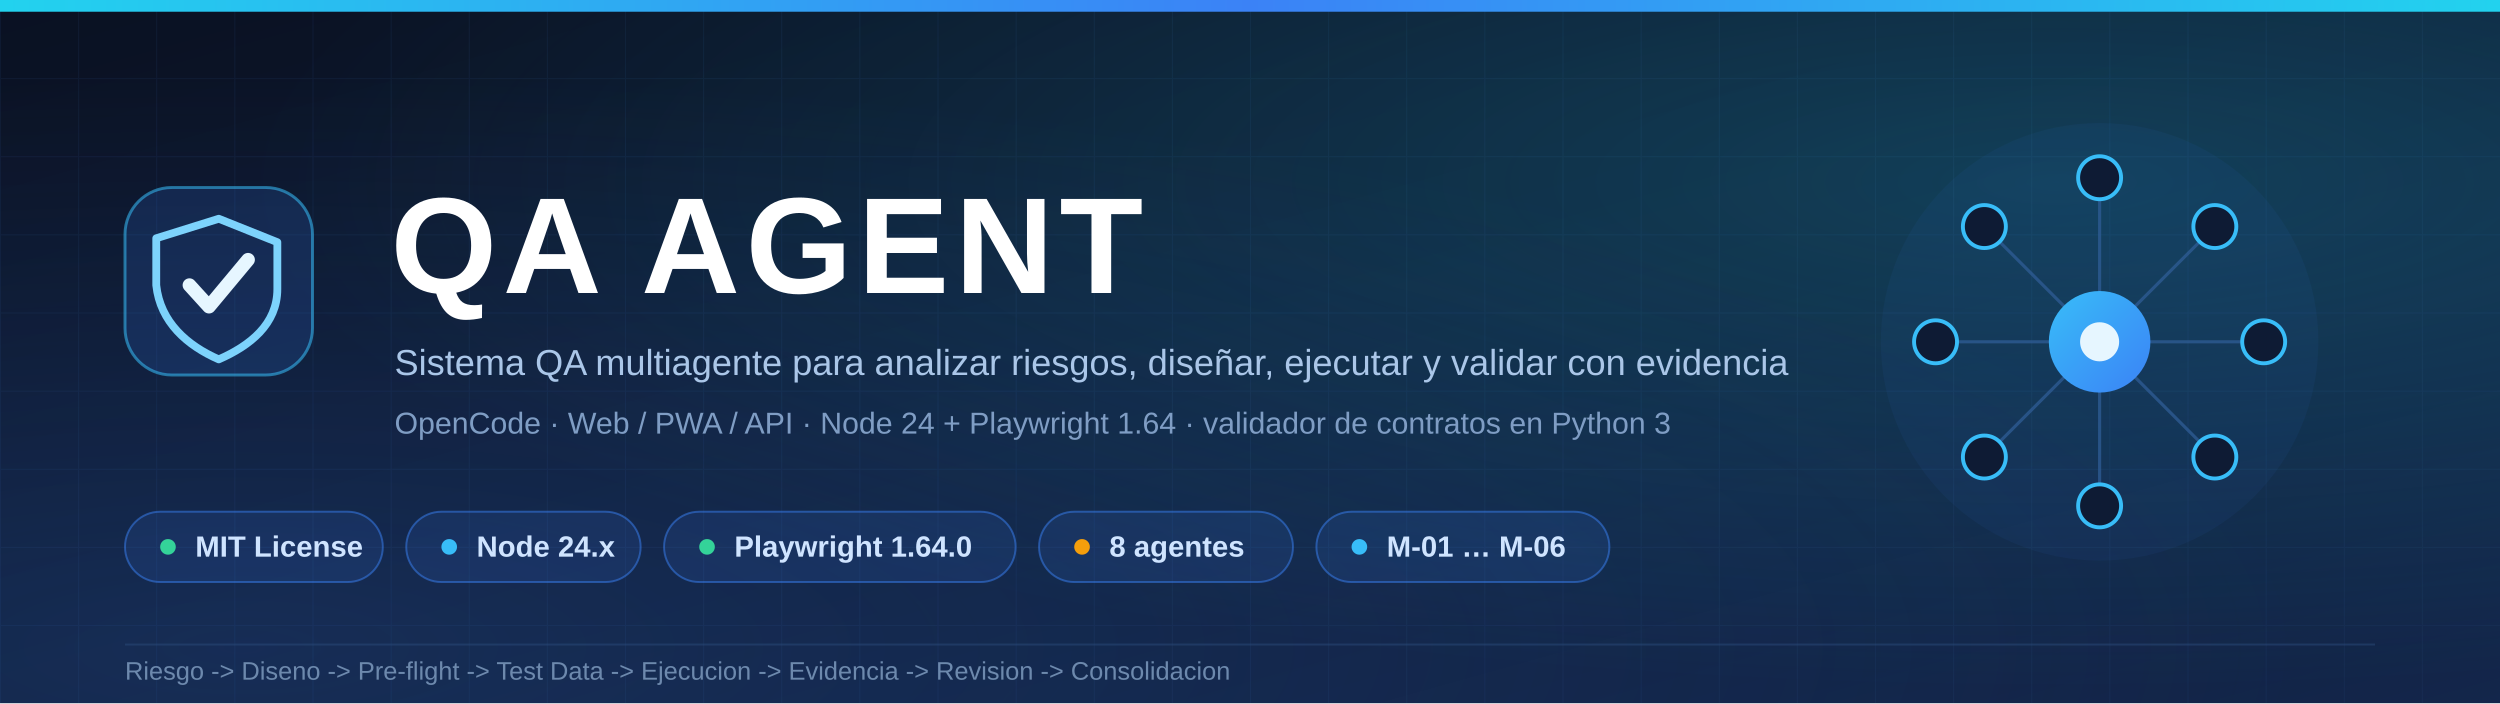
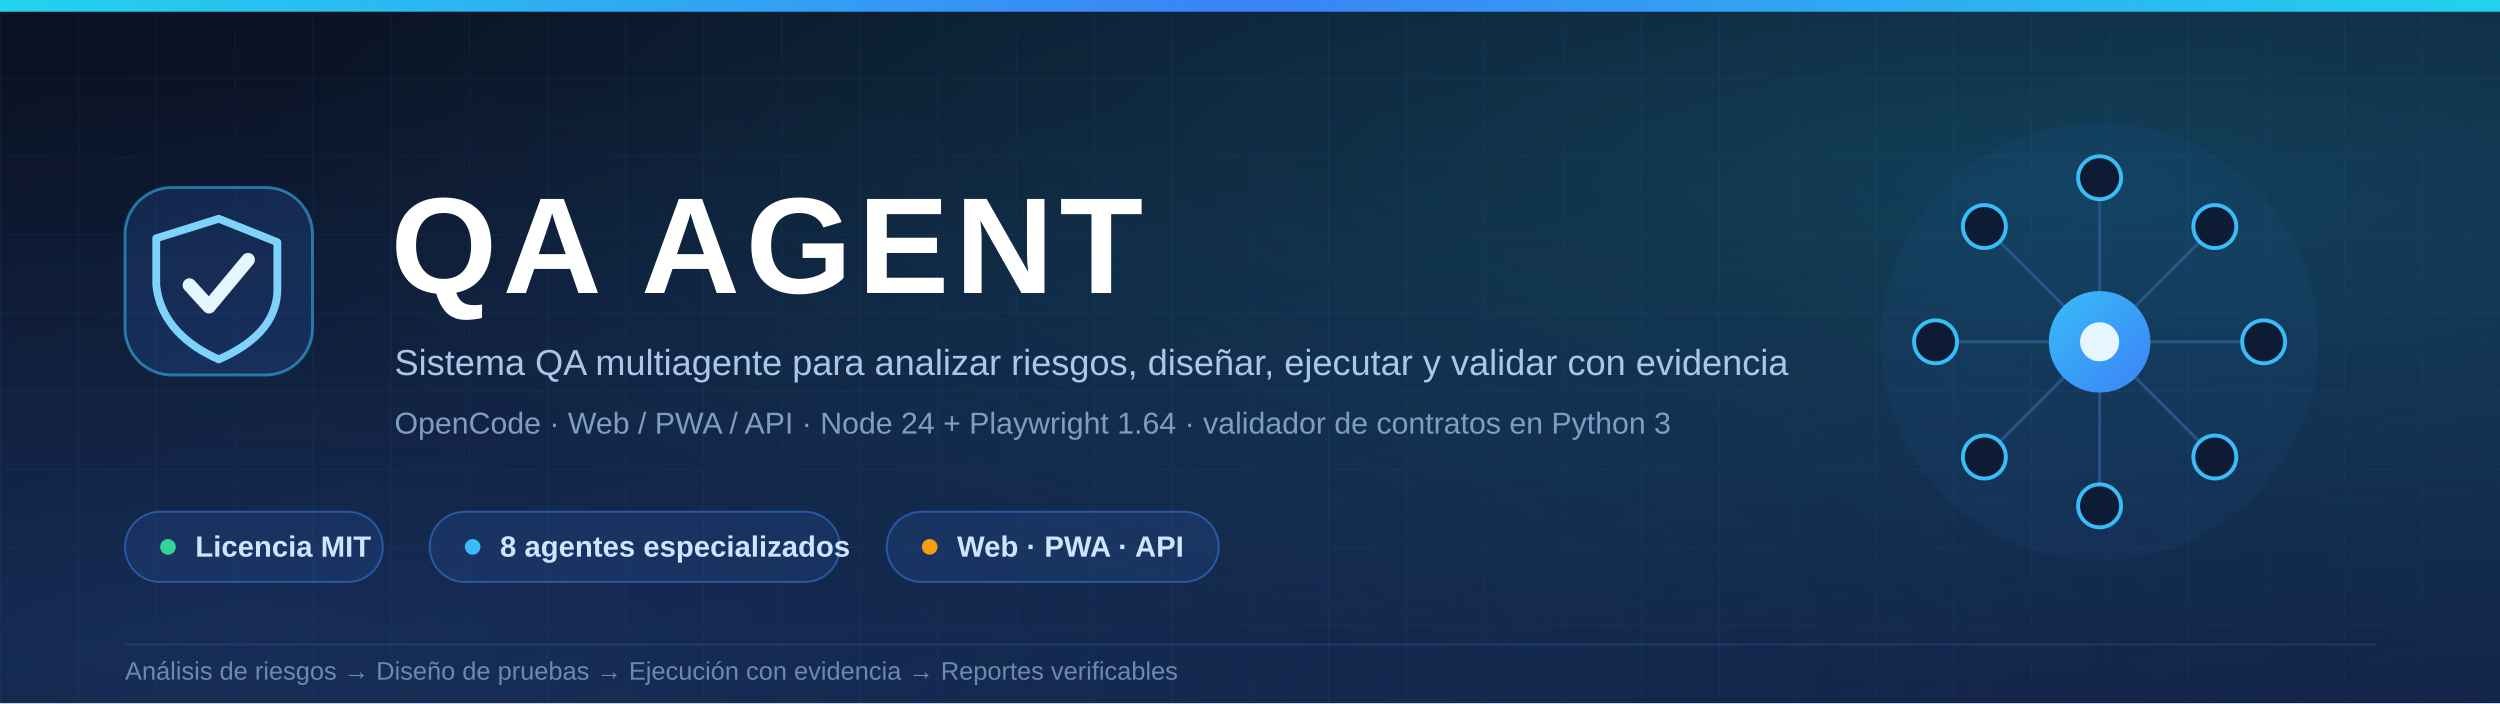
<svg xmlns="http://www.w3.org/2000/svg" viewBox="0 0 1280 360" width="1280" height="360" role="img" aria-label="QA AGENT - Sistema QA multiagente">
  <defs>
    <linearGradient id="bg" x1="0" y1="0" x2="1" y2="1">
      <stop offset="0" stop-color="#0a1122" />
      <stop offset="0.55" stop-color="#0e1b34" />
      <stop offset="1" stop-color="#13264b" />
    </linearGradient>
    <radialGradient id="glow1" cx="0.82" cy="0.26" r="0.72">
      <stop offset="0" stop-color="#22d3ee" stop-opacity="0.20" />
      <stop offset="1" stop-color="#22d3ee" stop-opacity="0" />
    </radialGradient>
    <radialGradient id="glow2" cx="0.10" cy="0.92" r="0.82">
      <stop offset="0" stop-color="#3b82f6" stop-opacity="0.18" />
      <stop offset="1" stop-color="#3b82f6" stop-opacity="0" />
    </radialGradient>
    <linearGradient id="brand" x1="0" y1="0" x2="1" y2="1">
      <stop offset="0" stop-color="#38bdf8" />
      <stop offset="1" stop-color="#3b82f6" />
    </linearGradient>
    <linearGradient id="accent" x1="0" y1="0" x2="1" y2="0">
      <stop offset="0" stop-color="#22d3ee" />
      <stop offset="0.5" stop-color="#3b82f6" />
      <stop offset="1" stop-color="#22d3ee" />
    </linearGradient>
    <pattern id="grid" width="40" height="40" patternUnits="userSpaceOnUse">
      <path d="M40 0 H0 V40" fill="none" stroke="#2b4a7a" stroke-width="1" stroke-opacity="0.16" />
    </pattern>
  </defs>
  <rect x="0" y="0" width="1280" height="360" fill="url(#bg)" />
  <rect x="0" y="0" width="1280" height="360" fill="url(#grid)" />
  <rect x="0" y="0" width="1280" height="360" fill="url(#glow1)" />
  <rect x="0" y="0" width="1280" height="360" fill="url(#glow2)" />
  <rect x="0" y="0" width="1280" height="6" fill="url(#accent)" />
  <g transform="translate(64,96)">
    <rect x="0" y="0" width="96" height="96" rx="24" fill="#3b82f6" fill-opacity="0.16" stroke="#38bdf8" stroke-opacity="0.55" stroke-width="1.5" />
    <path d="M48 16 L78 28 L78 52 C78 70 64 81 48 88 C32 81 18 69 16 50 L16 26 Z" fill="none" stroke="#7dd3fc" stroke-width="4" stroke-linejoin="round" />
    <path d="M33 50 L43 61 L63 37" fill="none" stroke="#e6f6ff" stroke-width="7" stroke-linecap="round" stroke-linejoin="round" />
  </g>
  <text x="200" y="150" font-family="'Segoe UI','Helvetica Neue',Arial,sans-serif" font-size="70" font-weight="800" letter-spacing="3" fill="#ffffff">QA AGENT</text>
  <text x="202" y="192" font-family="'Segoe UI','Helvetica Neue',Arial,sans-serif" font-size="18.5" fill="#aac6e8">Sistema QA multiagente para analizar riesgos, diseñar, ejecutar y validar con evidencia</text>
  <text x="202" y="222" font-family="'Segoe UI','Helvetica Neue',Arial,sans-serif" font-size="15.5" fill="#7f9dc4">OpenCode  ·  Web / PWA / API  ·  Node 24 + Playwright 1.64  ·  validador de contratos en Python 3</text>
  <g font-family="'Segoe UI','Helvetica Neue',Arial,sans-serif" font-size="15" font-weight="600">
    <g>
      <rect x="64" y="262" width="132" height="36" rx="18" fill="#3b82f6" fill-opacity="0.12" stroke="#3b82f6" stroke-opacity="0.5" />
      <circle cx="86" cy="280" r="4" fill="#34d399" />
-       <text x="100" y="285" fill="#cfe4ff">MIT License</text>
+       <text x="100" y="285" fill="#cfe4ff">Licencia MIT</text>
    </g>
    <g>
-       <rect x="208" y="262" width="120" height="36" rx="18" fill="#3b82f6" fill-opacity="0.12" stroke="#3b82f6" stroke-opacity="0.5" />
-       <circle cx="230" cy="280" r="4" fill="#38bdf8" />
-       <text x="244" y="285" fill="#cfe4ff">Node 24.x</text>
+       <rect x="220" y="262" width="210" height="36" rx="18" fill="#3b82f6" fill-opacity="0.12" stroke="#3b82f6" stroke-opacity="0.5" />
+       <circle cx="242" cy="280" r="4" fill="#38bdf8" />
+       <text x="256" y="285" fill="#cfe4ff">8 agentes especializados</text>
    </g>
    <g>
-       <rect x="340" y="262" width="180" height="36" rx="18" fill="#3b82f6" fill-opacity="0.12" stroke="#3b82f6" stroke-opacity="0.5" />
-       <circle cx="362" cy="280" r="4" fill="#34d399" />
-       <text x="376" y="285" fill="#cfe4ff">Playwright 1.64.0</text>
-     </g>
-     <g>
-       <rect x="532" y="262" width="130" height="36" rx="18" fill="#3b82f6" fill-opacity="0.12" stroke="#3b82f6" stroke-opacity="0.5" />
-       <circle cx="554" cy="280" r="4" fill="#f59e0b" />
-       <text x="568" y="285" fill="#cfe4ff">8 agentes</text>
-     </g>
-     <g>
-       <rect x="674" y="262" width="150" height="36" rx="18" fill="#3b82f6" fill-opacity="0.12" stroke="#3b82f6" stroke-opacity="0.5" />
-       <circle cx="696" cy="280" r="4" fill="#38bdf8" />
-       <text x="710" y="285" fill="#cfe4ff">M-01 … M-06</text>
+       <rect x="454" y="262" width="170" height="36" rx="18" fill="#3b82f6" fill-opacity="0.12" stroke="#3b82f6" stroke-opacity="0.5" />
+       <circle cx="476" cy="280" r="4" fill="#f59e0b" />
+       <text x="490" y="285" fill="#cfe4ff">Web · PWA · API</text>
    </g>
  </g>
  <g>
    <circle cx="1075" cy="175" r="112" fill="#3b82f6" fill-opacity="0.06" />
    <g stroke="#2f5c96" stroke-width="1.6" stroke-opacity="0.75">
      <line x1="1075" y1="175" x2="1159" y2="175" />
      <line x1="1075" y1="175" x2="1134" y2="234" />
      <line x1="1075" y1="175" x2="1075" y2="259" />
      <line x1="1075" y1="175" x2="1016" y2="234" />
      <line x1="1075" y1="175" x2="991" y2="175" />
      <line x1="1075" y1="175" x2="1016" y2="116" />
      <line x1="1075" y1="175" x2="1075" y2="91" />
      <line x1="1075" y1="175" x2="1134" y2="116" />
    </g>
    <g fill="#0e1b34" stroke="#38bdf8" stroke-width="2">
      <circle cx="1159" cy="175" r="11" />
      <circle cx="1134" cy="234" r="11" />
      <circle cx="1075" cy="259" r="11" />
      <circle cx="1016" cy="234" r="11" />
      <circle cx="991" cy="175" r="11" />
      <circle cx="1016" cy="116" r="11" />
      <circle cx="1075" cy="91" r="11" />
      <circle cx="1134" cy="116" r="11" />
    </g>
    <circle cx="1075" cy="175" r="26" fill="url(#brand)" />
    <circle cx="1075" cy="175" r="10" fill="#e6f6ff" />
  </g>
  <line x1="64" y1="330" x2="1216" y2="330" stroke="#2b4a7a" stroke-opacity="0.5" stroke-width="1" />
-   <text x="64" y="348" font-family="'Segoe UI','Helvetica Neue',Arial,sans-serif" font-size="13" fill="#6d89ad">Riesgo -&gt; Diseno -&gt; Pre-flight -&gt; Test Data -&gt; Ejecucion -&gt; Evidencia -&gt; Revision -&gt; Consolidacion</text>
+   <text x="64" y="348" font-family="'Segoe UI','Helvetica Neue',Arial,sans-serif" font-size="13" fill="#6d89ad">Análisis de riesgos → Diseño de pruebas → Ejecución con evidencia → Reportes verificables</text>
</svg>
